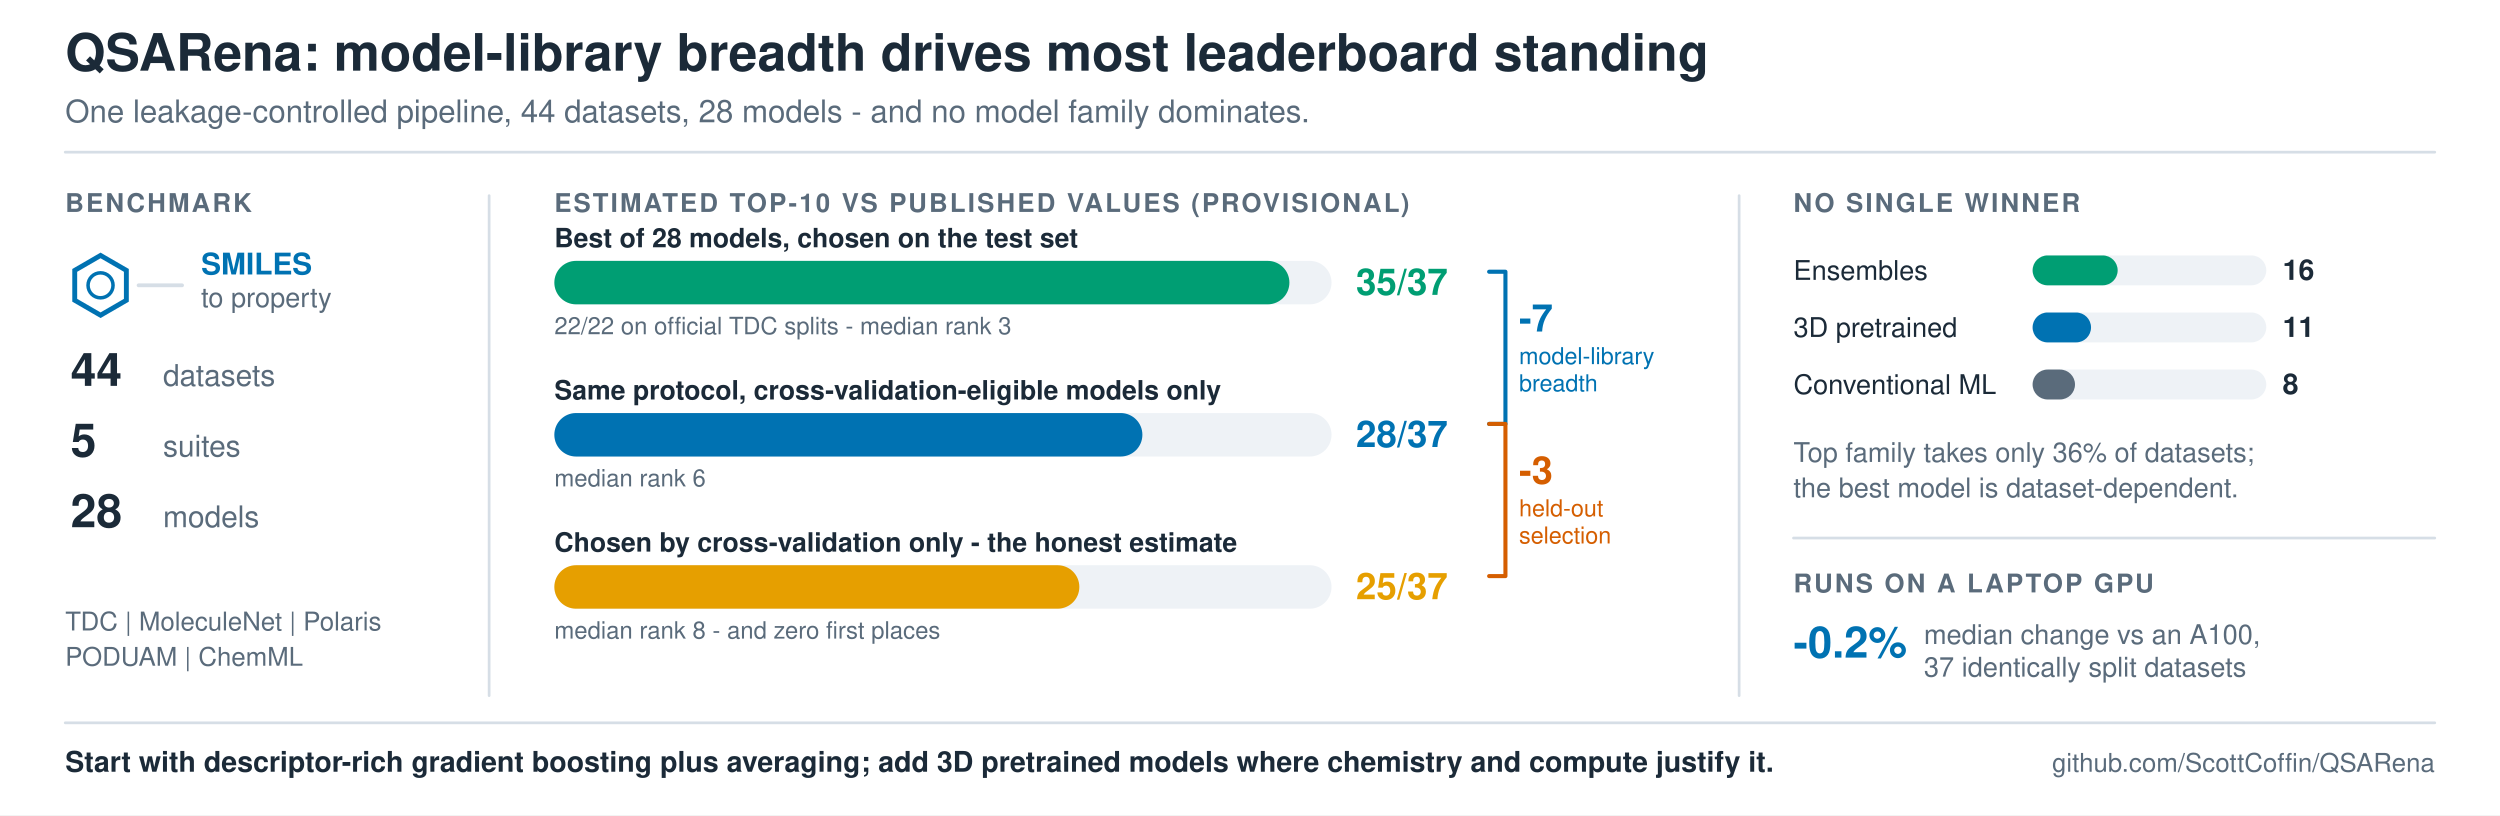
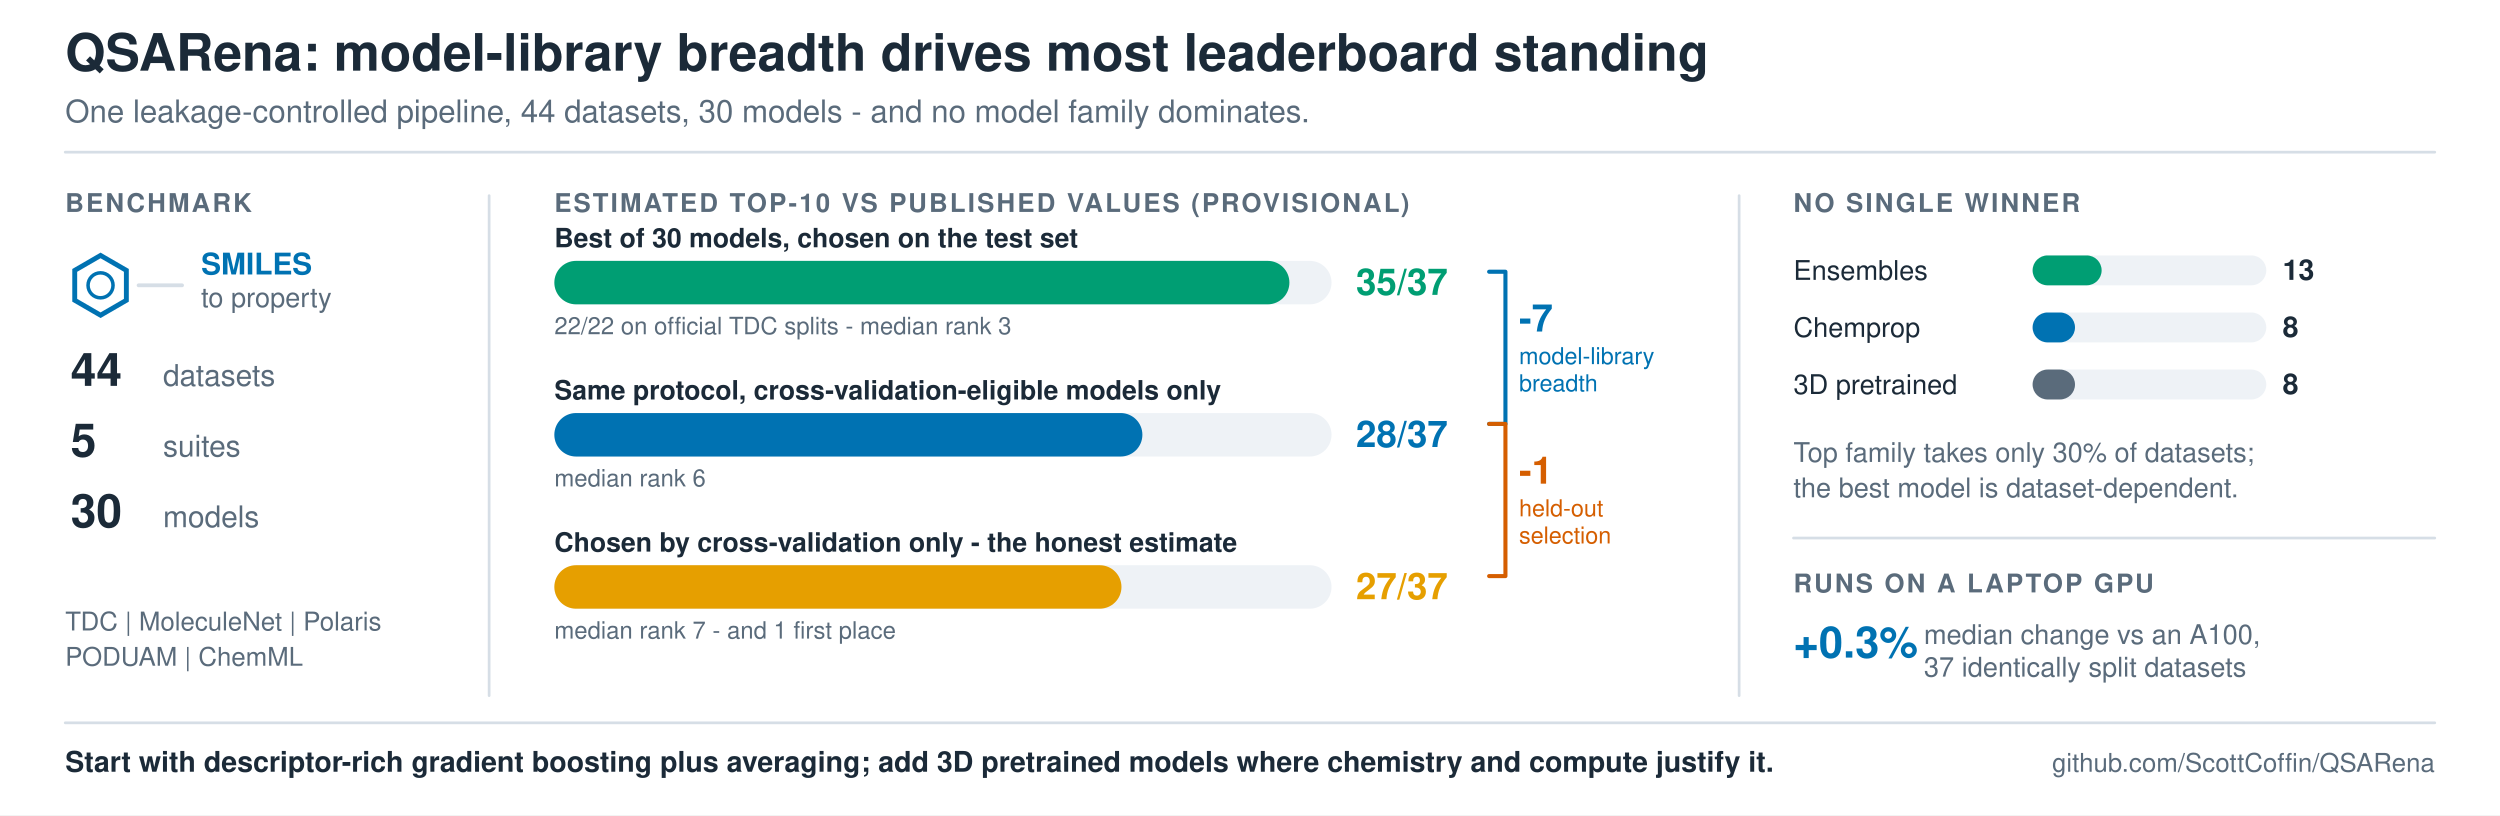
<svg xmlns="http://www.w3.org/2000/svg" width="920" height="300" viewBox="0 0 920 300">
  <rect x="0.0" y="0.0" width="920.0" height="300.0" rx="0" fill="#FFFFFF" stroke="none" stroke-width="1" />
  <text x="24.0" y="26.0" font-family="Helvetica, Arial, 'Liberation Sans', sans-serif" font-size="19" font-weight="700" fill="#1B2A38" text-anchor="start">QSARena: model-library breadth drives most leaderboard standing</text>
-   <text x="24.0" y="45.0" font-family="Helvetica, Arial, 'Liberation Sans', sans-serif" font-size="11.5" font-weight="400" fill="#5A6B7B" text-anchor="start">One leakage-controlled pipeline, 44 datasets, 28 models - and no model family dominates.</text>
+   <text x="24.0" y="45.0" font-family="Helvetica, Arial, 'Liberation Sans', sans-serif" font-size="11.5" font-weight="400" fill="#5A6B7B" text-anchor="start">One leakage-controlled pipeline, 44 datasets, 30 models - and no model family dominates.</text>
  <line x1="24.0" y1="56.0" x2="896.0" y2="56.0" stroke="#D6DEE6" stroke-width="1" stroke-linecap="round" />
  <text x="24.0" y="78.0" font-family="Helvetica, Arial, 'Liberation Sans', sans-serif" font-size="9.5" font-weight="700" fill="#5A6B7B" text-anchor="start" letter-spacing="0.8">BENCHMARK</text>
  <polygon points="46.5,99.5 46.5,110.5 37.0,116.0 27.5,110.5 27.5,99.5 37.0,94.0" fill="none" stroke="#0072B2" stroke-width="1.8" />
  <circle cx="37.0" cy="105.0" r="4.6" fill="none" stroke="#0072B2" stroke-width="1.3" />
  <line x1="51.0" y1="105.0" x2="67.0" y2="105.0" stroke="#D6DEE6" stroke-width="1.4" stroke-linecap="round" />
  <text x="74.0" y="101.0" font-family="Helvetica, Arial, 'Liberation Sans', sans-serif" font-size="11" font-weight="700" fill="#0072B2" text-anchor="start">SMILES</text>
  <text x="74.0" y="113.0" font-family="Helvetica, Arial, 'Liberation Sans', sans-serif" font-size="10" font-weight="400" fill="#5A6B7B" text-anchor="start">to property</text>
  <text x="26.0" y="142.0" font-family="Helvetica, Arial, 'Liberation Sans', sans-serif" font-size="17" font-weight="700" fill="#1B2A38" text-anchor="start">44</text>
  <text x="60.0" y="142.0" font-family="Helvetica, Arial, 'Liberation Sans', sans-serif" font-size="11" font-weight="400" fill="#5A6B7B" text-anchor="start">datasets</text>
  <text x="26.0" y="168.0" font-family="Helvetica, Arial, 'Liberation Sans', sans-serif" font-size="17" font-weight="700" fill="#1B2A38" text-anchor="start">5</text>
  <text x="60.0" y="168.0" font-family="Helvetica, Arial, 'Liberation Sans', sans-serif" font-size="11" font-weight="400" fill="#5A6B7B" text-anchor="start">suites</text>
-   <text x="26.0" y="194.0" font-family="Helvetica, Arial, 'Liberation Sans', sans-serif" font-size="17" font-weight="700" fill="#1B2A38" text-anchor="start">28</text>
+   <text x="26.0" y="194.0" font-family="Helvetica, Arial, 'Liberation Sans', sans-serif" font-size="17" font-weight="700" fill="#1B2A38" text-anchor="start">30</text>
  <text x="60.0" y="194.0" font-family="Helvetica, Arial, 'Liberation Sans', sans-serif" font-size="11" font-weight="400" fill="#5A6B7B" text-anchor="start">models</text>
  <text x="24.0" y="232.0" font-family="Helvetica, Arial, 'Liberation Sans', sans-serif" font-size="9.5" font-weight="400" fill="#5A6B7B" text-anchor="start">TDC | MoleculeNet | Polaris</text>
  <text x="24.0" y="245.0" font-family="Helvetica, Arial, 'Liberation Sans', sans-serif" font-size="9.5" font-weight="400" fill="#5A6B7B" text-anchor="start">PODUAM | ChemML</text>
  <line x1="180.0" y1="72.0" x2="180.0" y2="256.0" stroke="#D6DEE6" stroke-width="1" stroke-linecap="round" />
  <text x="204.0" y="78.0" font-family="Helvetica, Arial, 'Liberation Sans', sans-serif" font-size="9.5" font-weight="700" fill="#5A6B7B" text-anchor="start" letter-spacing="0.8">ESTIMATED TOP-10 VS PUBLISHED VALUES (PROVISIONAL)</text>
-   <text x="204.0" y="91.0" font-family="Helvetica, Arial, 'Liberation Sans', sans-serif" font-size="9.8" font-weight="600" fill="#1B2A38" text-anchor="start">Best of 28 models, chosen on the test set</text>
+   <text x="204.0" y="91.0" font-family="Helvetica, Arial, 'Liberation Sans', sans-serif" font-size="9.8" font-weight="600" fill="#1B2A38" text-anchor="start">Best of 30 models, chosen on the test set</text>
  <rect x="204.0" y="96.0" width="286.0" height="16.0" rx="8" fill="#EEF2F6" stroke="none" stroke-width="1" />
  <rect x="204.0" y="96.0" width="270.5" height="16.0" rx="8" fill="#009E73" stroke="none" stroke-width="1" />
  <text x="499.0" y="108.5" font-family="Helvetica, Arial, 'Liberation Sans', sans-serif" font-size="13.5" font-weight="700" fill="#009E73" text-anchor="start">35/37</text>
  <text x="204.0" y="123.0" font-family="Helvetica, Arial, 'Liberation Sans', sans-serif" font-size="8.8" font-weight="400" fill="#5A6B7B" text-anchor="start">22/22 on official TDC splits - median rank 3</text>
  <text x="204.0" y="147.0" font-family="Helvetica, Arial, 'Liberation Sans', sans-serif" font-size="9.8" font-weight="600" fill="#1B2A38" text-anchor="start">Same protocol, cross-validation-eligible models only</text>
  <rect x="204.0" y="152.0" width="286.0" height="16.0" rx="8" fill="#EEF2F6" stroke="none" stroke-width="1" />
  <rect x="204.0" y="152.0" width="216.4" height="16.0" rx="8" fill="#0072B2" stroke="none" stroke-width="1" />
  <text x="499.0" y="164.5" font-family="Helvetica, Arial, 'Liberation Sans', sans-serif" font-size="13.5" font-weight="700" fill="#0072B2" text-anchor="start">28/37</text>
  <text x="204.0" y="179.0" font-family="Helvetica, Arial, 'Liberation Sans', sans-serif" font-size="8.8" font-weight="400" fill="#5A6B7B" text-anchor="start">median rank 6</text>
  <text x="204.0" y="203.0" font-family="Helvetica, Arial, 'Liberation Sans', sans-serif" font-size="9.8" font-weight="600" fill="#1B2A38" text-anchor="start">Chosen by cross-validation only - the honest estimate</text>
  <rect x="204.0" y="208.0" width="286.0" height="16.0" rx="8" fill="#EEF2F6" stroke="none" stroke-width="1" />
-   <rect x="204.0" y="208.0" width="193.2" height="16.0" rx="8" fill="#E69F00" stroke="none" stroke-width="1" />
-   <text x="499.0" y="220.5" font-family="Helvetica, Arial, 'Liberation Sans', sans-serif" font-size="13.5" font-weight="700" fill="#E69F00" text-anchor="start">25/37</text>
-   <text x="204.0" y="235.0" font-family="Helvetica, Arial, 'Liberation Sans', sans-serif" font-size="8.8" font-weight="400" fill="#5A6B7B" text-anchor="start">median rank 8 - and zero first places</text>
+   <rect x="204.0" y="208.0" width="208.7" height="16.0" rx="8" fill="#E69F00" stroke="none" stroke-width="1" />
+   <text x="499.0" y="220.5" font-family="Helvetica, Arial, 'Liberation Sans', sans-serif" font-size="13.5" font-weight="700" fill="#E69F00" text-anchor="start">27/37</text>
+   <text x="204.0" y="235.0" font-family="Helvetica, Arial, 'Liberation Sans', sans-serif" font-size="8.8" font-weight="400" fill="#5A6B7B" text-anchor="start">median rank 7 - and 1 first place</text>
  <path d="M 548 100 L 554 100 L 554 156 L 548 156" fill="none" stroke="#0072B2" stroke-width="1.5" stroke-linejoin="round" stroke-linecap="round" />
  <text x="559.0" y="122.0" font-family="Helvetica, Arial, 'Liberation Sans', sans-serif" font-size="14" font-weight="700" fill="#0072B2" text-anchor="start">-7</text>
  <text x="559.0" y="134.0" font-family="Helvetica, Arial, 'Liberation Sans', sans-serif" font-size="8.6" font-weight="400" fill="#0072B2" text-anchor="start">model-library</text>
  <text x="559.0" y="144.0" font-family="Helvetica, Arial, 'Liberation Sans', sans-serif" font-size="8.6" font-weight="400" fill="#0072B2" text-anchor="start">breadth</text>
  <path d="M 548 156 L 554 156 L 554 212 L 548 212" fill="none" stroke="#D55E00" stroke-width="1.5" stroke-linejoin="round" stroke-linecap="round" />
-   <text x="559.0" y="178.0" font-family="Helvetica, Arial, 'Liberation Sans', sans-serif" font-size="14" font-weight="700" fill="#D55E00" text-anchor="start">-3</text>
+   <text x="559.0" y="178.0" font-family="Helvetica, Arial, 'Liberation Sans', sans-serif" font-size="14" font-weight="700" fill="#D55E00" text-anchor="start">-1</text>
  <text x="559.0" y="190.0" font-family="Helvetica, Arial, 'Liberation Sans', sans-serif" font-size="8.6" font-weight="400" fill="#D55E00" text-anchor="start">held-out</text>
  <text x="559.0" y="200.0" font-family="Helvetica, Arial, 'Liberation Sans', sans-serif" font-size="8.6" font-weight="400" fill="#D55E00" text-anchor="start">selection</text>
  <line x1="640.0" y1="72.0" x2="640.0" y2="256.0" stroke="#D6DEE6" stroke-width="1" stroke-linecap="round" />
  <text x="660.0" y="78.0" font-family="Helvetica, Arial, 'Liberation Sans', sans-serif" font-size="9.5" font-weight="700" fill="#5A6B7B" text-anchor="start" letter-spacing="0.8">NO SINGLE WINNER</text>
  <text x="660.0" y="103.0" font-family="Helvetica, Arial, 'Liberation Sans', sans-serif" font-size="10" font-weight="400" fill="#1B2A38" text-anchor="start">Ensembles</text>
  <rect x="748.0" y="94.0" width="86.0" height="11.0" rx="5.5" fill="#EEF2F6" stroke="none" stroke-width="1" />
-   <rect x="748.0" y="94.0" width="31.3" height="11.0" rx="5.5" fill="#009E73" stroke="none" stroke-width="1" />
-   <text x="840.0" y="103.0" font-family="Helvetica, Arial, 'Liberation Sans', sans-serif" font-size="10.5" font-weight="700" fill="#1B2A38" text-anchor="start">16</text>
-   <text x="660.0" y="124.0" font-family="Helvetica, Arial, 'Liberation Sans', sans-serif" font-size="10" font-weight="400" fill="#1B2A38" text-anchor="start">3D pretrained</text>
+   <rect x="748.0" y="94.0" width="25.4" height="11.0" rx="5.5" fill="#009E73" stroke="none" stroke-width="1" />
+   <text x="840.0" y="103.0" font-family="Helvetica, Arial, 'Liberation Sans', sans-serif" font-size="10.5" font-weight="700" fill="#1B2A38" text-anchor="start">13</text>
+   <text x="660.0" y="124.0" font-family="Helvetica, Arial, 'Liberation Sans', sans-serif" font-size="10" font-weight="400" fill="#1B2A38" text-anchor="start">Chemprop</text>
  <rect x="748.0" y="115.0" width="86.0" height="11.0" rx="5.5" fill="#EEF2F6" stroke="none" stroke-width="1" />
-   <rect x="748.0" y="115.0" width="21.5" height="11.0" rx="5.5" fill="#0072B2" stroke="none" stroke-width="1" />
-   <text x="840.0" y="124.0" font-family="Helvetica, Arial, 'Liberation Sans', sans-serif" font-size="10.5" font-weight="700" fill="#1B2A38" text-anchor="start">11</text>
-   <text x="660.0" y="145.0" font-family="Helvetica, Arial, 'Liberation Sans', sans-serif" font-size="10" font-weight="400" fill="#1B2A38" text-anchor="start">Conventional ML</text>
+   <rect x="748.0" y="115.0" width="15.6" height="11.0" rx="5.5" fill="#0072B2" stroke="none" stroke-width="1" />
+   <text x="840.0" y="124.0" font-family="Helvetica, Arial, 'Liberation Sans', sans-serif" font-size="10.5" font-weight="700" fill="#1B2A38" text-anchor="start">8</text>
+   <text x="660.0" y="145.0" font-family="Helvetica, Arial, 'Liberation Sans', sans-serif" font-size="10" font-weight="400" fill="#1B2A38" text-anchor="start">3D pretrained</text>
  <rect x="748.0" y="136.0" width="86.0" height="11.0" rx="5.5" fill="#EEF2F6" stroke="none" stroke-width="1" />
  <rect x="748.0" y="136.0" width="15.6" height="11.0" rx="5.5" fill="#5A6B7B" stroke="none" stroke-width="1" />
  <text x="840.0" y="145.0" font-family="Helvetica, Arial, 'Liberation Sans', sans-serif" font-size="10.5" font-weight="700" fill="#1B2A38" text-anchor="start">8</text>
-   <text x="660.0" y="170.0" font-family="Helvetica, Arial, 'Liberation Sans', sans-serif" font-size="10" font-weight="400" fill="#5A6B7B" text-anchor="start">Top family takes only 36% of datasets;</text>
+   <text x="660.0" y="170.0" font-family="Helvetica, Arial, 'Liberation Sans', sans-serif" font-size="10" font-weight="400" fill="#5A6B7B" text-anchor="start">Top family takes only 30% of datasets;</text>
  <text x="660.0" y="183.0" font-family="Helvetica, Arial, 'Liberation Sans', sans-serif" font-size="10" font-weight="400" fill="#5A6B7B" text-anchor="start">the best model is dataset-dependent.</text>
  <line x1="660.0" y1="198.0" x2="896.0" y2="198.0" stroke="#D6DEE6" stroke-width="1" stroke-linecap="round" />
  <text x="660.0" y="218.0" font-family="Helvetica, Arial, 'Liberation Sans', sans-serif" font-size="9.5" font-weight="700" fill="#5A6B7B" text-anchor="start" letter-spacing="0.8">RUNS ON A LAPTOP GPU</text>
-   <text x="660.0" y="242.0" font-family="Helvetica, Arial, 'Liberation Sans', sans-serif" font-size="16" font-weight="700" fill="#0072B2" text-anchor="start">-0.2%</text>
+   <text x="660.0" y="242.0" font-family="Helvetica, Arial, 'Liberation Sans', sans-serif" font-size="16" font-weight="700" fill="#0072B2" text-anchor="start">+0.3%</text>
  <text x="708.0" y="237.0" font-family="Helvetica, Arial, 'Liberation Sans', sans-serif" font-size="10" font-weight="400" fill="#5A6B7B" text-anchor="start">median change vs an A100,</text>
  <text x="708.0" y="249.0" font-family="Helvetica, Arial, 'Liberation Sans', sans-serif" font-size="10" font-weight="400" fill="#5A6B7B" text-anchor="start">37 identically split datasets</text>
  <line x1="24.0" y1="266.0" x2="896.0" y2="266.0" stroke="#D6DEE6" stroke-width="1" stroke-linecap="round" />
  <text x="24.0" y="284.0" font-family="Helvetica, Arial, 'Liberation Sans', sans-serif" font-size="10.5" font-weight="600" fill="#1B2A38" text-anchor="start">Start with descriptor-rich gradient boosting plus averaging; add 3D pretrained models where chemistry and compute justify it.</text>
  <text x="896.0" y="284.0" font-family="Helvetica, Arial, 'Liberation Sans', sans-serif" font-size="9.5" font-weight="400" fill="#5A6B7B" text-anchor="end">github.com/ScottCoffin/QSARena</text>
</svg>
